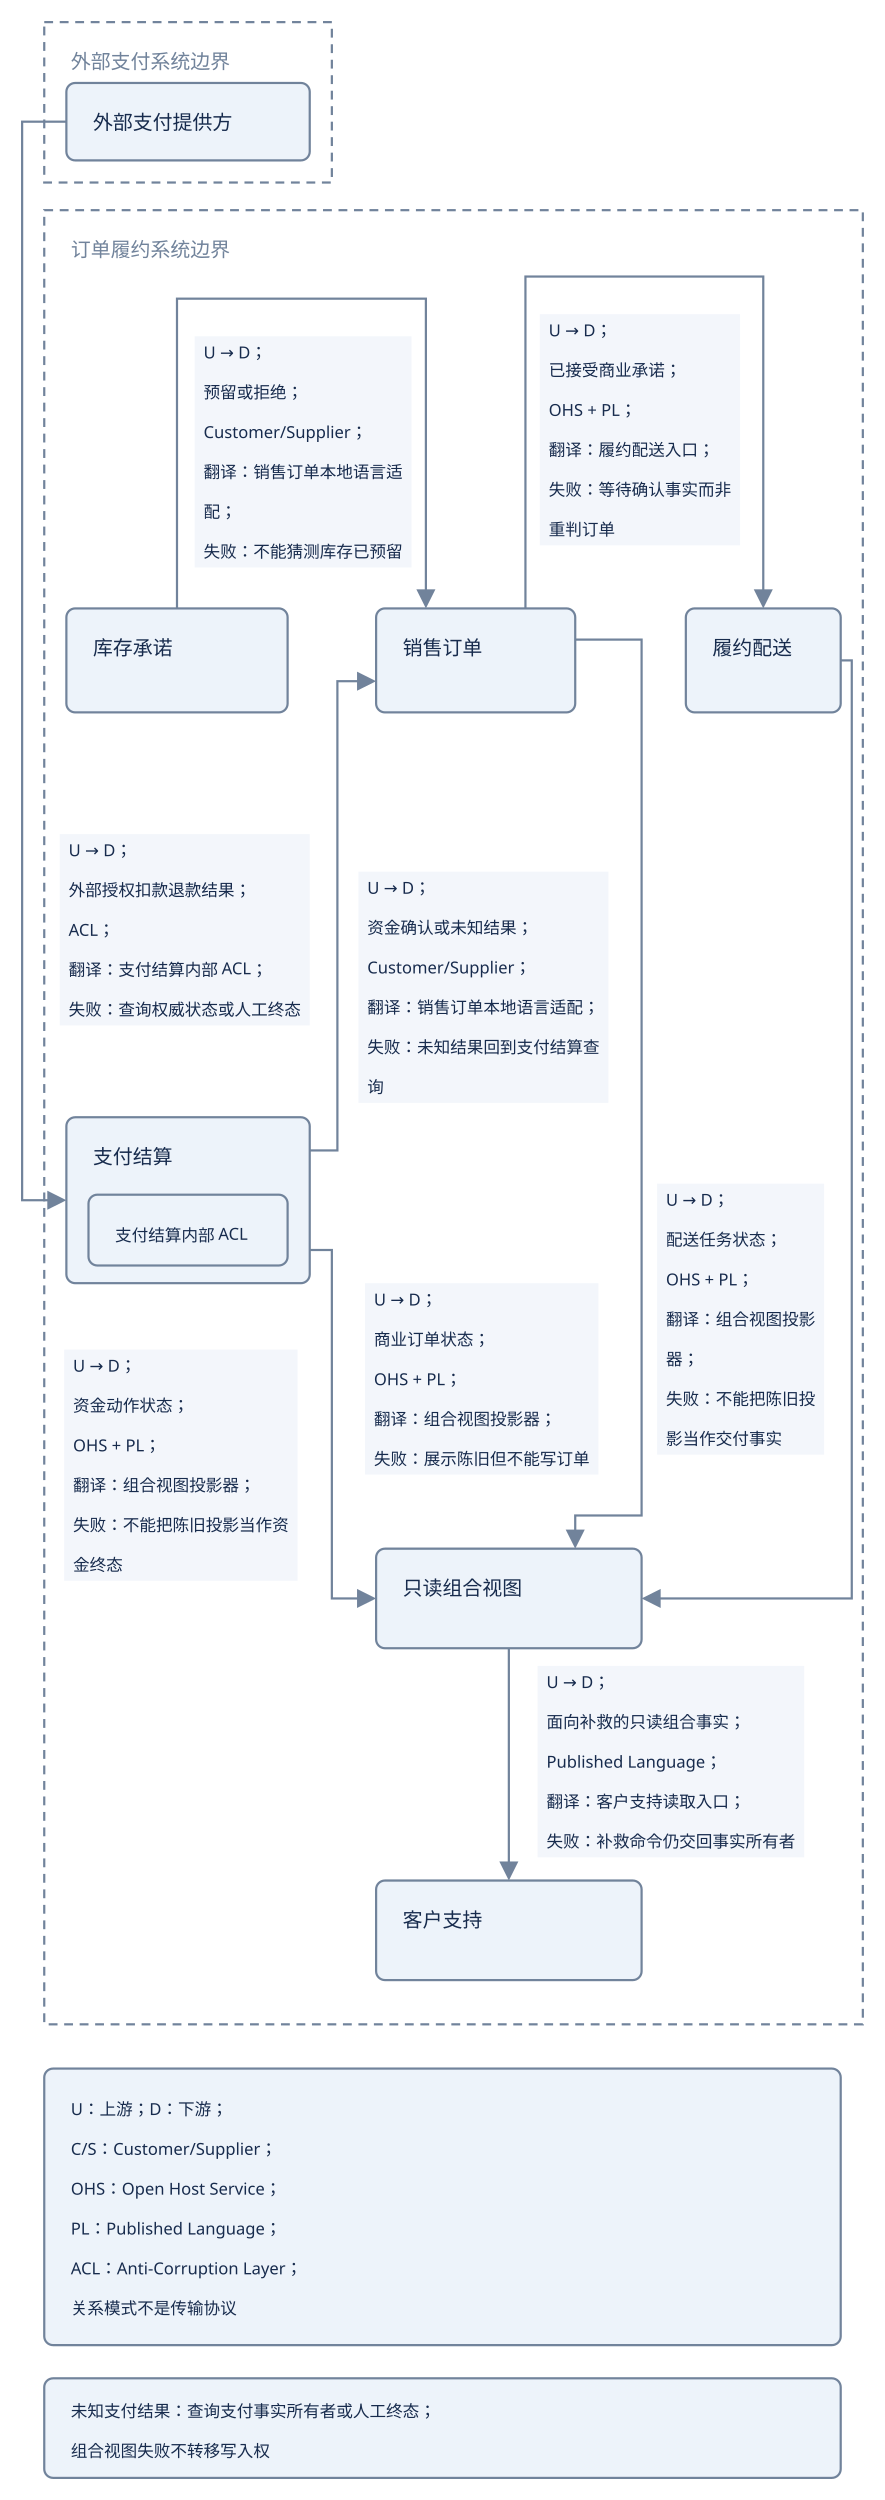
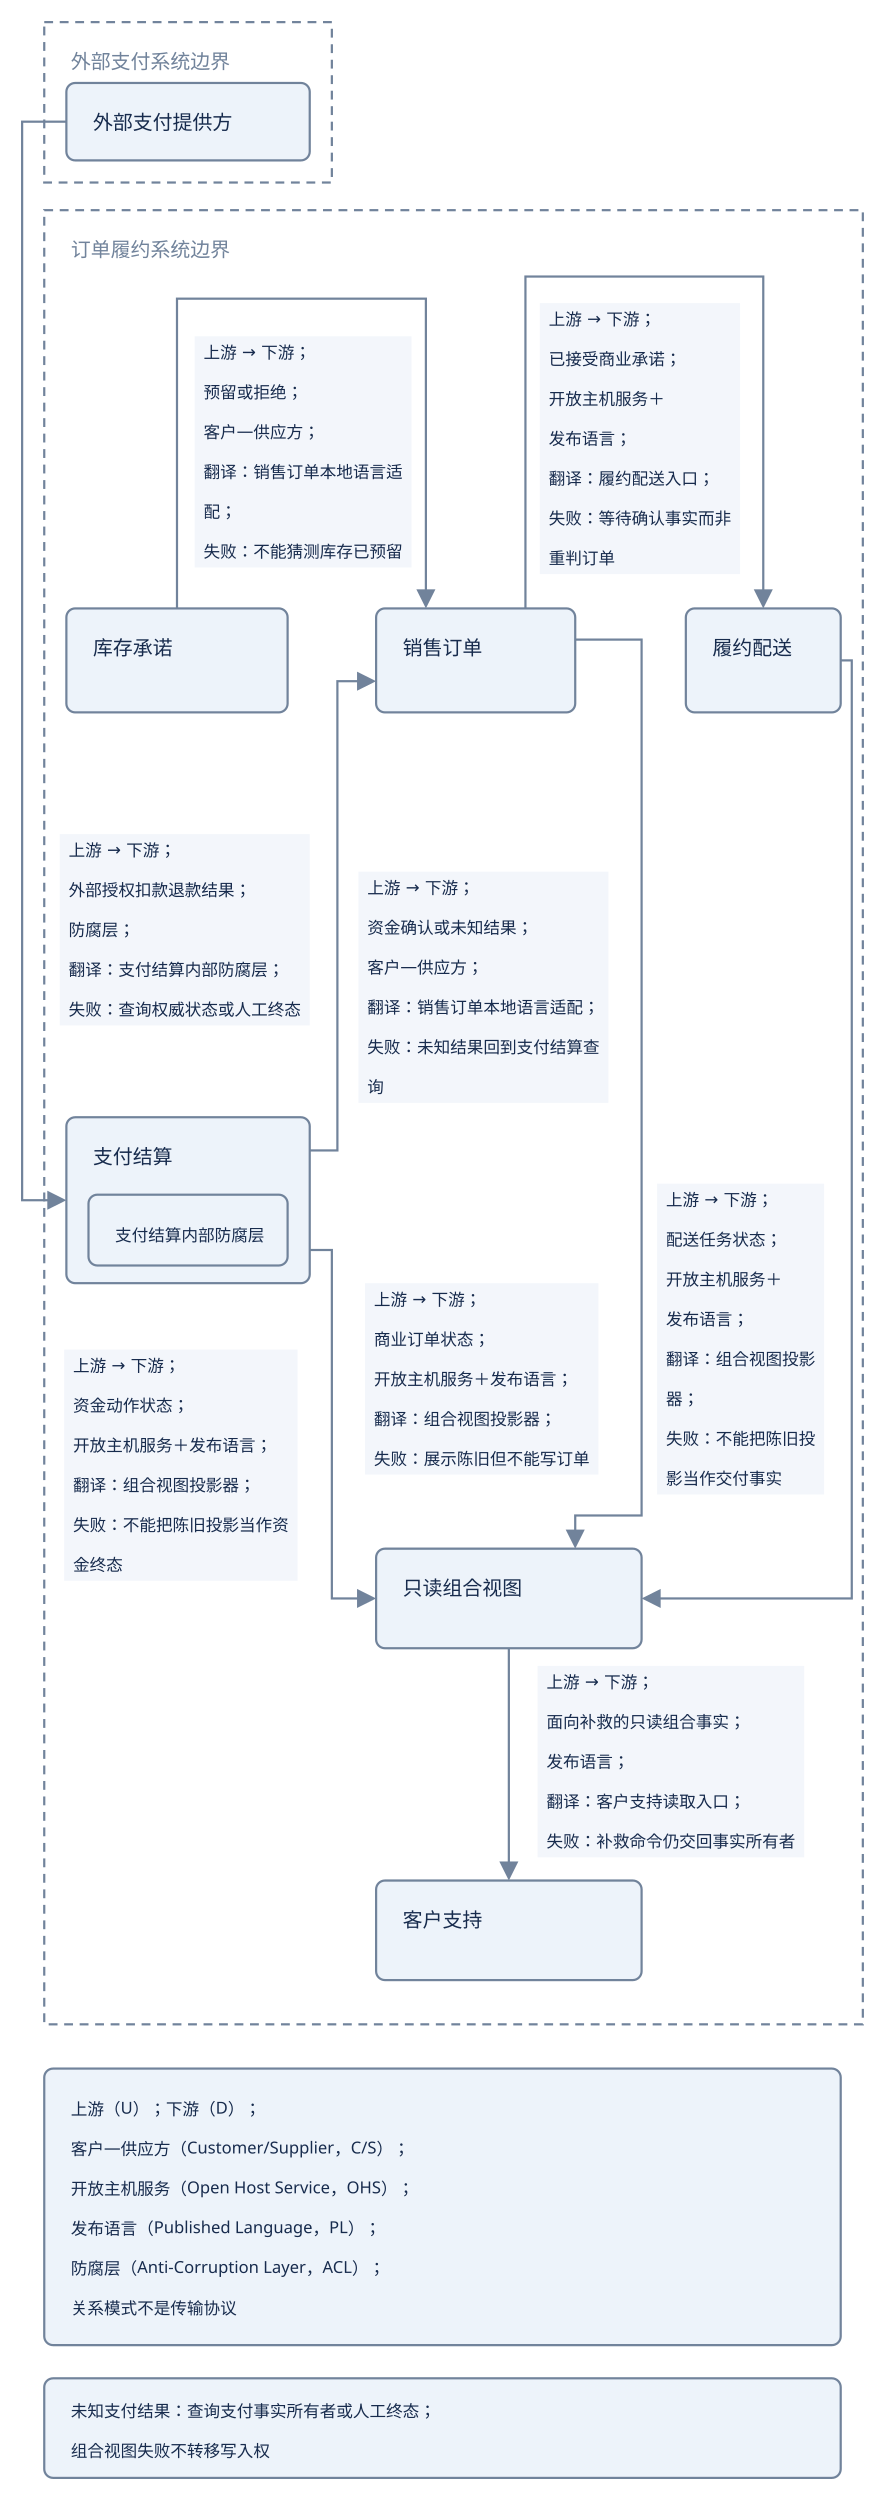
- <svg xmlns="http://www.w3.org/2000/svg" viewBox="0 0 800 2260" role="img" aria-labelledby="ddd-title ddd-desc" fill="none" data-illustration-id="src-atlas-ddd01-strategic-context-map" data-drawio-sha256="b4fd807520f5f9091fccca446b29714b6ba093d97b699b109c09b6333c62e6be">
+ <svg xmlns="http://www.w3.org/2000/svg" viewBox="0 0 800 2260" role="img" aria-labelledby="ddd-title ddd-desc" fill="none" data-illustration-id="src-atlas-ddd01-strategic-context-map" data-drawio-sha256="532af961c2c6a8b42f751ed3f80a219a10dcbc363b79dd5b104f94290ac6a754">
  <defs>
    <marker id="arrow" markerUnits="userSpaceOnUse" viewBox="-2 -10 20 20" markerWidth="20" markerHeight="20" refX="0" refY="0" orient="auto">
      <path d="M 14 0 L 0 7 L 0 -7 Z" fill="#71839b" stroke="#71839b" stroke-width="2" stroke-miterlimit="10" />
    </marker>
  </defs>
  <g data-semantic-id="system-boundary">
    <rect x="40" y="190" width="740" height="1640" fill="none" stroke="#71839b" stroke-width="2" stroke-dasharray="8 6" />
    <text fill="#71839b" font-family="Noto Sans SC" font-size="18" font-weight="normal" font-style="normal" text-decoration="none" text-anchor="start">
      <tspan x="64" y="232" font-size="18">订单履约系统边界</tspan>
    </text>
  </g>
  <g data-semantic-id="external-system-boundary">
    <rect x="40" y="20" width="260" height="145" fill="none" stroke="#71839b" stroke-width="2" stroke-dasharray="8 6" />
    <text fill="#71839b" font-family="Noto Sans SC" font-size="18" font-weight="normal" font-style="normal" text-decoration="none" text-anchor="start">
      <tspan x="64" y="62" font-size="18">外部支付系统边界</tspan>
    </text>
  </g>
  <g data-semantic-id="inventory-sales" data-source-id="context-inventory-promise" data-target-id="context-sales-order">
    <path d="M 160 550 L 160 270 L 385 270 L 385 533.76" fill="none" stroke="#71839b" stroke-width="2" stroke-miterlimit="10" marker-end="url(#arrow)" />
    <rect x="176" y="304" width="196" height="209" fill="#f3f6fb" stroke="none" stroke-width="0" />
    <text fill="#172b4d" font-family="Noto Sans SC" font-size="15" font-weight="normal" font-style="normal" text-decoration="none" text-anchor="start">
-       <tspan x="184" y="324" font-size="15">U → D；</tspan>
+       <tspan x="184" y="324" font-size="15">上游 → 下游；</tspan>
      <tspan x="184" y="360" font-size="15">预留或拒绝；</tspan>
-       <tspan x="184" y="396" font-size="15">Customer/Supplier；</tspan>
+       <tspan x="184" y="396" font-size="15">客户—供应方；</tspan>
      <tspan x="184" y="432" font-size="15">翻译：销售订单本地语言适</tspan>
      <tspan x="184" y="468" font-size="15">配；</tspan>
      <tspan x="184" y="504" font-size="15">失败：不能猜测库存已预留</tspan>
    </text>
  </g>
  <g data-semantic-id="payment-sales" data-source-id="context-payment-settlement" data-target-id="context-sales-order">
    <path d="M 280 1040 L 305 1040 L 305 615.8 L 323.76 615.8" fill="none" stroke="#71839b" stroke-width="2" stroke-miterlimit="10" marker-end="url(#arrow)" />
    <rect x="324" y="788" width="226" height="209" fill="#f3f6fb" stroke="none" stroke-width="0" />
    <text fill="#172b4d" font-family="Noto Sans SC" font-size="15" font-weight="normal" font-style="normal" text-decoration="none" text-anchor="start">
-       <tspan x="332" y="808" font-size="15">U → D；</tspan>
+       <tspan x="332" y="808" font-size="15">上游 → 下游；</tspan>
      <tspan x="332" y="844" font-size="15">资金确认或未知结果；</tspan>
-       <tspan x="332" y="880" font-size="15">Customer/Supplier；</tspan>
+       <tspan x="332" y="880" font-size="15">客户—供应方；</tspan>
      <tspan x="332" y="916" font-size="15">翻译：销售订单本地语言适配；</tspan>
      <tspan x="332" y="952" font-size="15">失败：未知结果回到支付结算查</tspan>
      <tspan x="332" y="988" font-size="15">询</tspan>
    </text>
  </g>
  <g data-semantic-id="sales-fulfillment" data-source-id="context-sales-order" data-target-id="context-fulfillment-delivery">
    <path d="M 475 550 L 475 250 L 690 250 L 690 533.76" fill="none" stroke="#71839b" stroke-width="2" stroke-miterlimit="10" marker-end="url(#arrow)" />
-     <rect x="488" y="284" width="181" height="209" fill="#f3f6fb" stroke="none" stroke-width="0" />
+     <rect x="488" y="274" width="181" height="245" fill="#f3f6fb" stroke="none" stroke-width="0" />
    <text fill="#172b4d" font-family="Noto Sans SC" font-size="15" font-weight="normal" font-style="normal" text-decoration="none" text-anchor="start">
-       <tspan x="496" y="304" font-size="15">U → D；</tspan>
-       <tspan x="496" y="340" font-size="15">已接受商业承诺；</tspan>
-       <tspan x="496" y="376" font-size="15">OHS + PL；</tspan>
-       <tspan x="496" y="412" font-size="15">翻译：履约配送入口；</tspan>
-       <tspan x="496" y="448" font-size="15">失败：等待确认事实而非</tspan>
-       <tspan x="496" y="484" font-size="15">重判订单</tspan>
+       <tspan x="496" y="294" font-size="15">上游 → 下游；</tspan>
+       <tspan x="496" y="330" font-size="15">已接受商业承诺；</tspan>
+       <tspan x="496" y="366" font-size="15">开放主机服务＋</tspan>
+       <tspan x="496" y="402" font-size="15">发布语言；</tspan>
+       <tspan x="496" y="438" font-size="15">翻译：履约配送入口；</tspan>
+       <tspan x="496" y="474" font-size="15">失败：等待确认事实而非</tspan>
+       <tspan x="496" y="510" font-size="15">重判订单</tspan>
    </text>
  </g>
  <g data-semantic-id="provider-payment" data-source-id="external-payment-provider" data-target-id="context-payment-settlement">
    <path d="M 60 110 L 20 110 L 20 1085 L 43.76 1085" fill="none" stroke="#71839b" stroke-width="2" stroke-miterlimit="10" marker-end="url(#arrow)" />
    <rect x="54" y="754" width="226" height="173" fill="#f3f6fb" stroke="none" stroke-width="0" />
    <text fill="#172b4d" font-family="Noto Sans SC" font-size="15" font-weight="normal" font-style="normal" text-decoration="none" text-anchor="start">
-       <tspan x="62" y="774" font-size="15">U → D；</tspan>
+       <tspan x="62" y="774" font-size="15">上游 → 下游；</tspan>
      <tspan x="62" y="810" font-size="15">外部授权扣款退款结果；</tspan>
-       <tspan x="62" y="846" font-size="15">ACL；</tspan>
-       <tspan x="62" y="882" font-size="15">翻译：支付结算内部 ACL；</tspan>
+       <tspan x="62" y="846" font-size="15">防腐层；</tspan>
+       <tspan x="62" y="882" font-size="15">翻译：支付结算内部防腐层；</tspan>
      <tspan x="62" y="918" font-size="15">失败：查询权威状态或人工终态</tspan>
    </text>
  </g>
  <g data-semantic-id="sales-view" data-source-id="context-sales-order" data-target-id="support-view">
    <path d="M 520 578.2 L 580 578.2 L 580 1370 L 520 1370 L 520 1383.76" fill="none" stroke="#71839b" stroke-width="2" stroke-miterlimit="10" marker-end="url(#arrow)" />
    <rect x="330" y="1160" width="211" height="173" fill="#f3f6fb" stroke="none" stroke-width="0" />
    <text fill="#172b4d" font-family="Noto Sans SC" font-size="15" font-weight="normal" font-style="normal" text-decoration="none" text-anchor="start">
-       <tspan x="338" y="1180.2" font-size="15">U → D；</tspan>
+       <tspan x="338" y="1180.2" font-size="15">上游 → 下游；</tspan>
      <tspan x="338" y="1216.2" font-size="15">商业订单状态；</tspan>
-       <tspan x="338" y="1252.2" font-size="15">OHS + PL；</tspan>
+       <tspan x="338" y="1252.2" font-size="15">开放主机服务＋发布语言；</tspan>
      <tspan x="338" y="1288.2" font-size="15">翻译：组合视图投影器；</tspan>
      <tspan x="338" y="1324.2" font-size="15">失败：展示陈旧但不能写订单</tspan>
    </text>
  </g>
  <g data-semantic-id="payment-view" data-source-id="context-payment-settlement" data-target-id="support-view">
    <path d="M 280 1130 L 300 1130 L 300 1445 L 323.76 1445" fill="none" stroke="#71839b" stroke-width="2" stroke-miterlimit="10" marker-end="url(#arrow)" />
    <rect x="58" y="1220" width="211" height="209" fill="#f3f6fb" stroke="none" stroke-width="0" />
    <text fill="#172b4d" font-family="Noto Sans SC" font-size="15" font-weight="normal" font-style="normal" text-decoration="none" text-anchor="start">
-       <tspan x="66" y="1240" font-size="15">U → D；</tspan>
+       <tspan x="66" y="1240" font-size="15">上游 → 下游；</tspan>
      <tspan x="66" y="1276" font-size="15">资金动作状态；</tspan>
-       <tspan x="66" y="1312" font-size="15">OHS + PL；</tspan>
+       <tspan x="66" y="1312" font-size="15">开放主机服务＋发布语言；</tspan>
      <tspan x="66" y="1348" font-size="15">翻译：组合视图投影器；</tspan>
      <tspan x="66" y="1384" font-size="15">失败：不能把陈旧投影当作资</tspan>
      <tspan x="66" y="1420" font-size="15">金终态</tspan>
    </text>
  </g>
  <g data-semantic-id="fulfillment-view" data-source-id="context-fulfillment-delivery" data-target-id="support-view">
    <path d="M 760 597 L 770 597 L 770 1445 L 596.24 1445" fill="none" stroke="#71839b" stroke-width="2" stroke-miterlimit="10" marker-end="url(#arrow)" />
-     <rect x="594" y="1070" width="151" height="245" fill="#f3f6fb" stroke="none" stroke-width="0" />
+     <rect x="594" y="1070" width="151" height="281" fill="#f3f6fb" stroke="none" stroke-width="0" />
    <text fill="#172b4d" font-family="Noto Sans SC" font-size="15" font-weight="normal" font-style="normal" text-decoration="none" text-anchor="start">
-       <tspan x="602" y="1090" font-size="15">U → D；</tspan>
+       <tspan x="602" y="1090" font-size="15">上游 → 下游；</tspan>
      <tspan x="602" y="1126" font-size="15">配送任务状态；</tspan>
-       <tspan x="602" y="1162" font-size="15">OHS + PL；</tspan>
-       <tspan x="602" y="1198" font-size="15">翻译：组合视图投影</tspan>
-       <tspan x="602" y="1234" font-size="15">器；</tspan>
-       <tspan x="602" y="1270" font-size="15">失败：不能把陈旧投</tspan>
-       <tspan x="602" y="1306" font-size="15">影当作交付事实</tspan>
+       <tspan x="602" y="1162" font-size="15">开放主机服务＋</tspan>
+       <tspan x="602" y="1198" font-size="15">发布语言；</tspan>
+       <tspan x="602" y="1234" font-size="15">翻译：组合视图投影</tspan>
+       <tspan x="602" y="1270" font-size="15">器；</tspan>
+       <tspan x="602" y="1306" font-size="15">失败：不能把陈旧投</tspan>
+       <tspan x="602" y="1342" font-size="15">影当作交付事实</tspan>
    </text>
  </g>
  <g data-semantic-id="view-support" data-source-id="support-view" data-target-id="context-customer-support">
    <path d="M 460 1490 L 460 1590 L 460 1683.76" fill="none" stroke="#71839b" stroke-width="2" stroke-miterlimit="10" marker-end="url(#arrow)" />
    <rect x="486" y="1506" width="241" height="173" fill="#f3f6fb" stroke="none" stroke-width="0" />
    <text fill="#172b4d" font-family="Noto Sans SC" font-size="15" font-weight="normal" font-style="normal" text-decoration="none" text-anchor="start">
-       <tspan x="494" y="1526" font-size="15">U → D；</tspan>
+       <tspan x="494" y="1526" font-size="15">上游 → 下游；</tspan>
      <tspan x="494" y="1562" font-size="15">面向补救的只读组合事实；</tspan>
-       <tspan x="494" y="1598" font-size="15">Published Language；</tspan>
+       <tspan x="494" y="1598" font-size="15">发布语言；</tspan>
      <tspan x="494" y="1634" font-size="15">翻译：客户支持读取入口；</tspan>
      <tspan x="494" y="1670" font-size="15">失败：补救命令仍交回事实所有者</tspan>
    </text>
  </g>
  <g data-semantic-id="context-sales-order">
    <rect x="340" y="550" width="180" height="94" rx="8" ry="8" fill="#edf3fa" stroke="#71839b" stroke-width="2" />
    <text fill="#172b4d" font-family="Noto Sans SC" font-size="18" font-weight="normal" font-style="normal" text-decoration="none" text-anchor="start">
      <tspan x="364" y="592" font-size="18">销售订单</tspan>
    </text>
  </g>
  <g data-semantic-id="context-inventory-promise">
    <rect x="60" y="550" width="200" height="94" rx="8" ry="8" fill="#edf3fa" stroke="#71839b" stroke-width="2" />
    <text fill="#172b4d" font-family="Noto Sans SC" font-size="18" font-weight="normal" font-style="normal" text-decoration="none" text-anchor="start">
      <tspan x="84" y="592" font-size="18">库存承诺</tspan>
    </text>
  </g>
  <g data-semantic-id="context-payment-settlement">
    <rect x="60" y="1010" width="220" height="150" rx="8" ry="8" fill="#edf3fa" stroke="#71839b" stroke-width="2" />
    <text fill="#172b4d" font-family="Noto Sans SC" font-size="18" font-weight="normal" font-style="normal" text-decoration="none" text-anchor="start">
      <tspan x="84" y="1052" font-size="18">支付结算</tspan>
    </text>
  </g>
  <g data-semantic-id="context-fulfillment-delivery">
    <rect x="620" y="550" width="140" height="94" rx="8" ry="8" fill="#edf3fa" stroke="#71839b" stroke-width="2" />
    <text fill="#172b4d" font-family="Noto Sans SC" font-size="18" font-weight="normal" font-style="normal" text-decoration="none" text-anchor="start">
      <tspan x="644" y="592" font-size="18">履约配送</tspan>
    </text>
  </g>
  <g data-semantic-id="context-customer-support">
    <rect x="340" y="1700" width="240" height="90" rx="8" ry="8" fill="#edf3fa" stroke="#71839b" stroke-width="2" />
    <text fill="#172b4d" font-family="Noto Sans SC" font-size="18" font-weight="normal" font-style="normal" text-decoration="none" text-anchor="start">
      <tspan x="364" y="1742" font-size="18">客户支持</tspan>
    </text>
  </g>
  <g data-semantic-id="support-view">
    <rect x="340" y="1400" width="240" height="90" rx="8" ry="8" fill="#edf3fa" stroke="#71839b" stroke-width="2" />
    <text fill="#172b4d" font-family="Noto Sans SC" font-size="18" font-weight="normal" font-style="normal" text-decoration="none" text-anchor="start">
      <tspan x="364" y="1442" font-size="18">只读组合视图</tspan>
    </text>
  </g>
  <g data-semantic-id="external-payment-provider">
    <rect x="60" y="75" width="220" height="70" rx="8" ry="8" fill="#edf3fa" stroke="#71839b" stroke-width="2" />
    <text fill="#172b4d" font-family="Noto Sans SC" font-size="18" font-weight="normal" font-style="normal" text-decoration="none" text-anchor="start">
      <tspan x="84" y="117" font-size="18">外部支付提供方</tspan>
    </text>
  </g>
  <g data-semantic-id="payment-acl">
    <rect x="80" y="1080" width="180" height="64" rx="8" ry="8" fill="#edf3fa" stroke="#71839b" stroke-width="2" />
    <text fill="#172b4d" font-family="Noto Sans SC" font-size="15" font-weight="normal" font-style="normal" text-decoration="none" text-anchor="start">
-       <tspan x="104" y="1122" font-size="15">支付结算内部 ACL</tspan>
+       <tspan x="104" y="1122" font-size="15">支付结算内部防腐层</tspan>
    </text>
  </g>
  <g data-semantic-id="legend">
    <rect x="40" y="1870" width="720" height="250" rx="8" ry="8" fill="#edf3fa" stroke="#71839b" stroke-width="2" />
    <text fill="#172b4d" font-family="Noto Sans SC" font-size="15" font-weight="normal" font-style="normal" text-decoration="none" text-anchor="start">
-       <tspan x="64" y="1912" font-size="15">U：上游；D：下游；</tspan>
-       <tspan x="64" y="1948" font-size="15">C/S：Customer/Supplier；</tspan>
-       <tspan x="64" y="1984" font-size="15">OHS：Open Host Service；</tspan>
-       <tspan x="64" y="2020" font-size="15">PL：Published Language；</tspan>
-       <tspan x="64" y="2056" font-size="15">ACL：Anti-Corruption Layer；</tspan>
+       <tspan x="64" y="1912" font-size="15">上游（U）；下游（D）；</tspan>
+       <tspan x="64" y="1948" font-size="15">客户—供应方（Customer/Supplier，C/S）；</tspan>
+       <tspan x="64" y="1984" font-size="15">开放主机服务（Open Host Service，OHS）；</tspan>
+       <tspan x="64" y="2020" font-size="15">发布语言（Published Language，PL）；</tspan>
+       <tspan x="64" y="2056" font-size="15">防腐层（Anti-Corruption Layer，ACL）；</tspan>
      <tspan x="64" y="2092" font-size="15">关系模式不是传输协议</tspan>
    </text>
  </g>
  <g data-semantic-id="failure-boundary">
    <rect x="40" y="2150" width="720" height="90" rx="8" ry="8" fill="#edf3fa" stroke="#71839b" stroke-width="2" />
    <text fill="#172b4d" font-family="Noto Sans SC" font-size="15" font-weight="normal" font-style="normal" text-decoration="none" text-anchor="start">
      <tspan x="64" y="2185" font-size="15">未知支付结果：查询支付事实所有者或人工终态；</tspan>
      <tspan x="64" y="2221" font-size="15">组合视图失败不转移写入权</tspan>
    </text>
  </g>
</svg>
